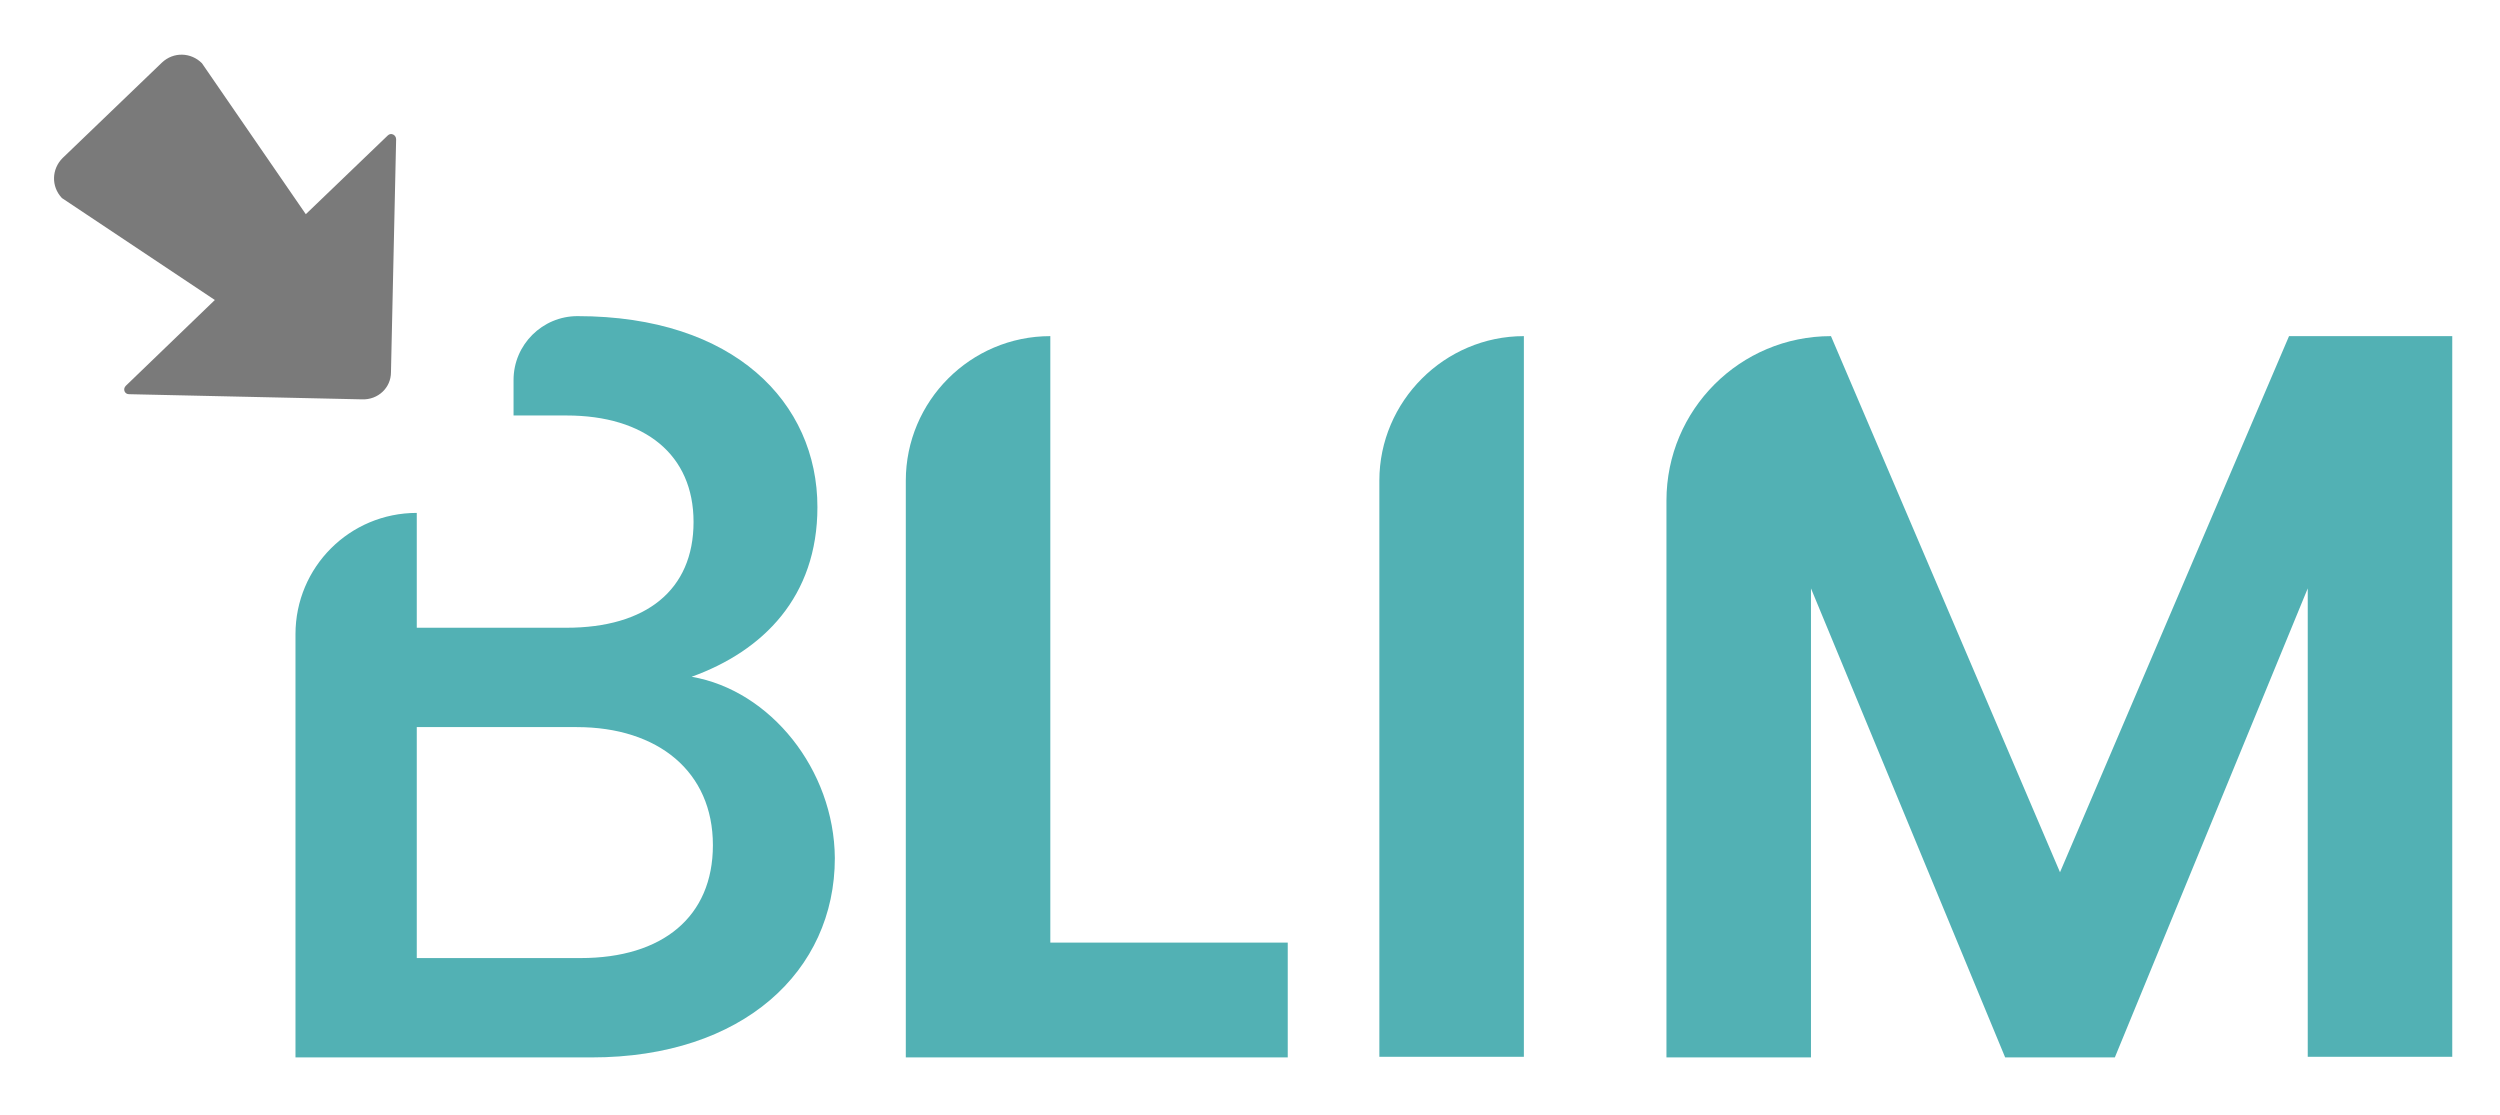
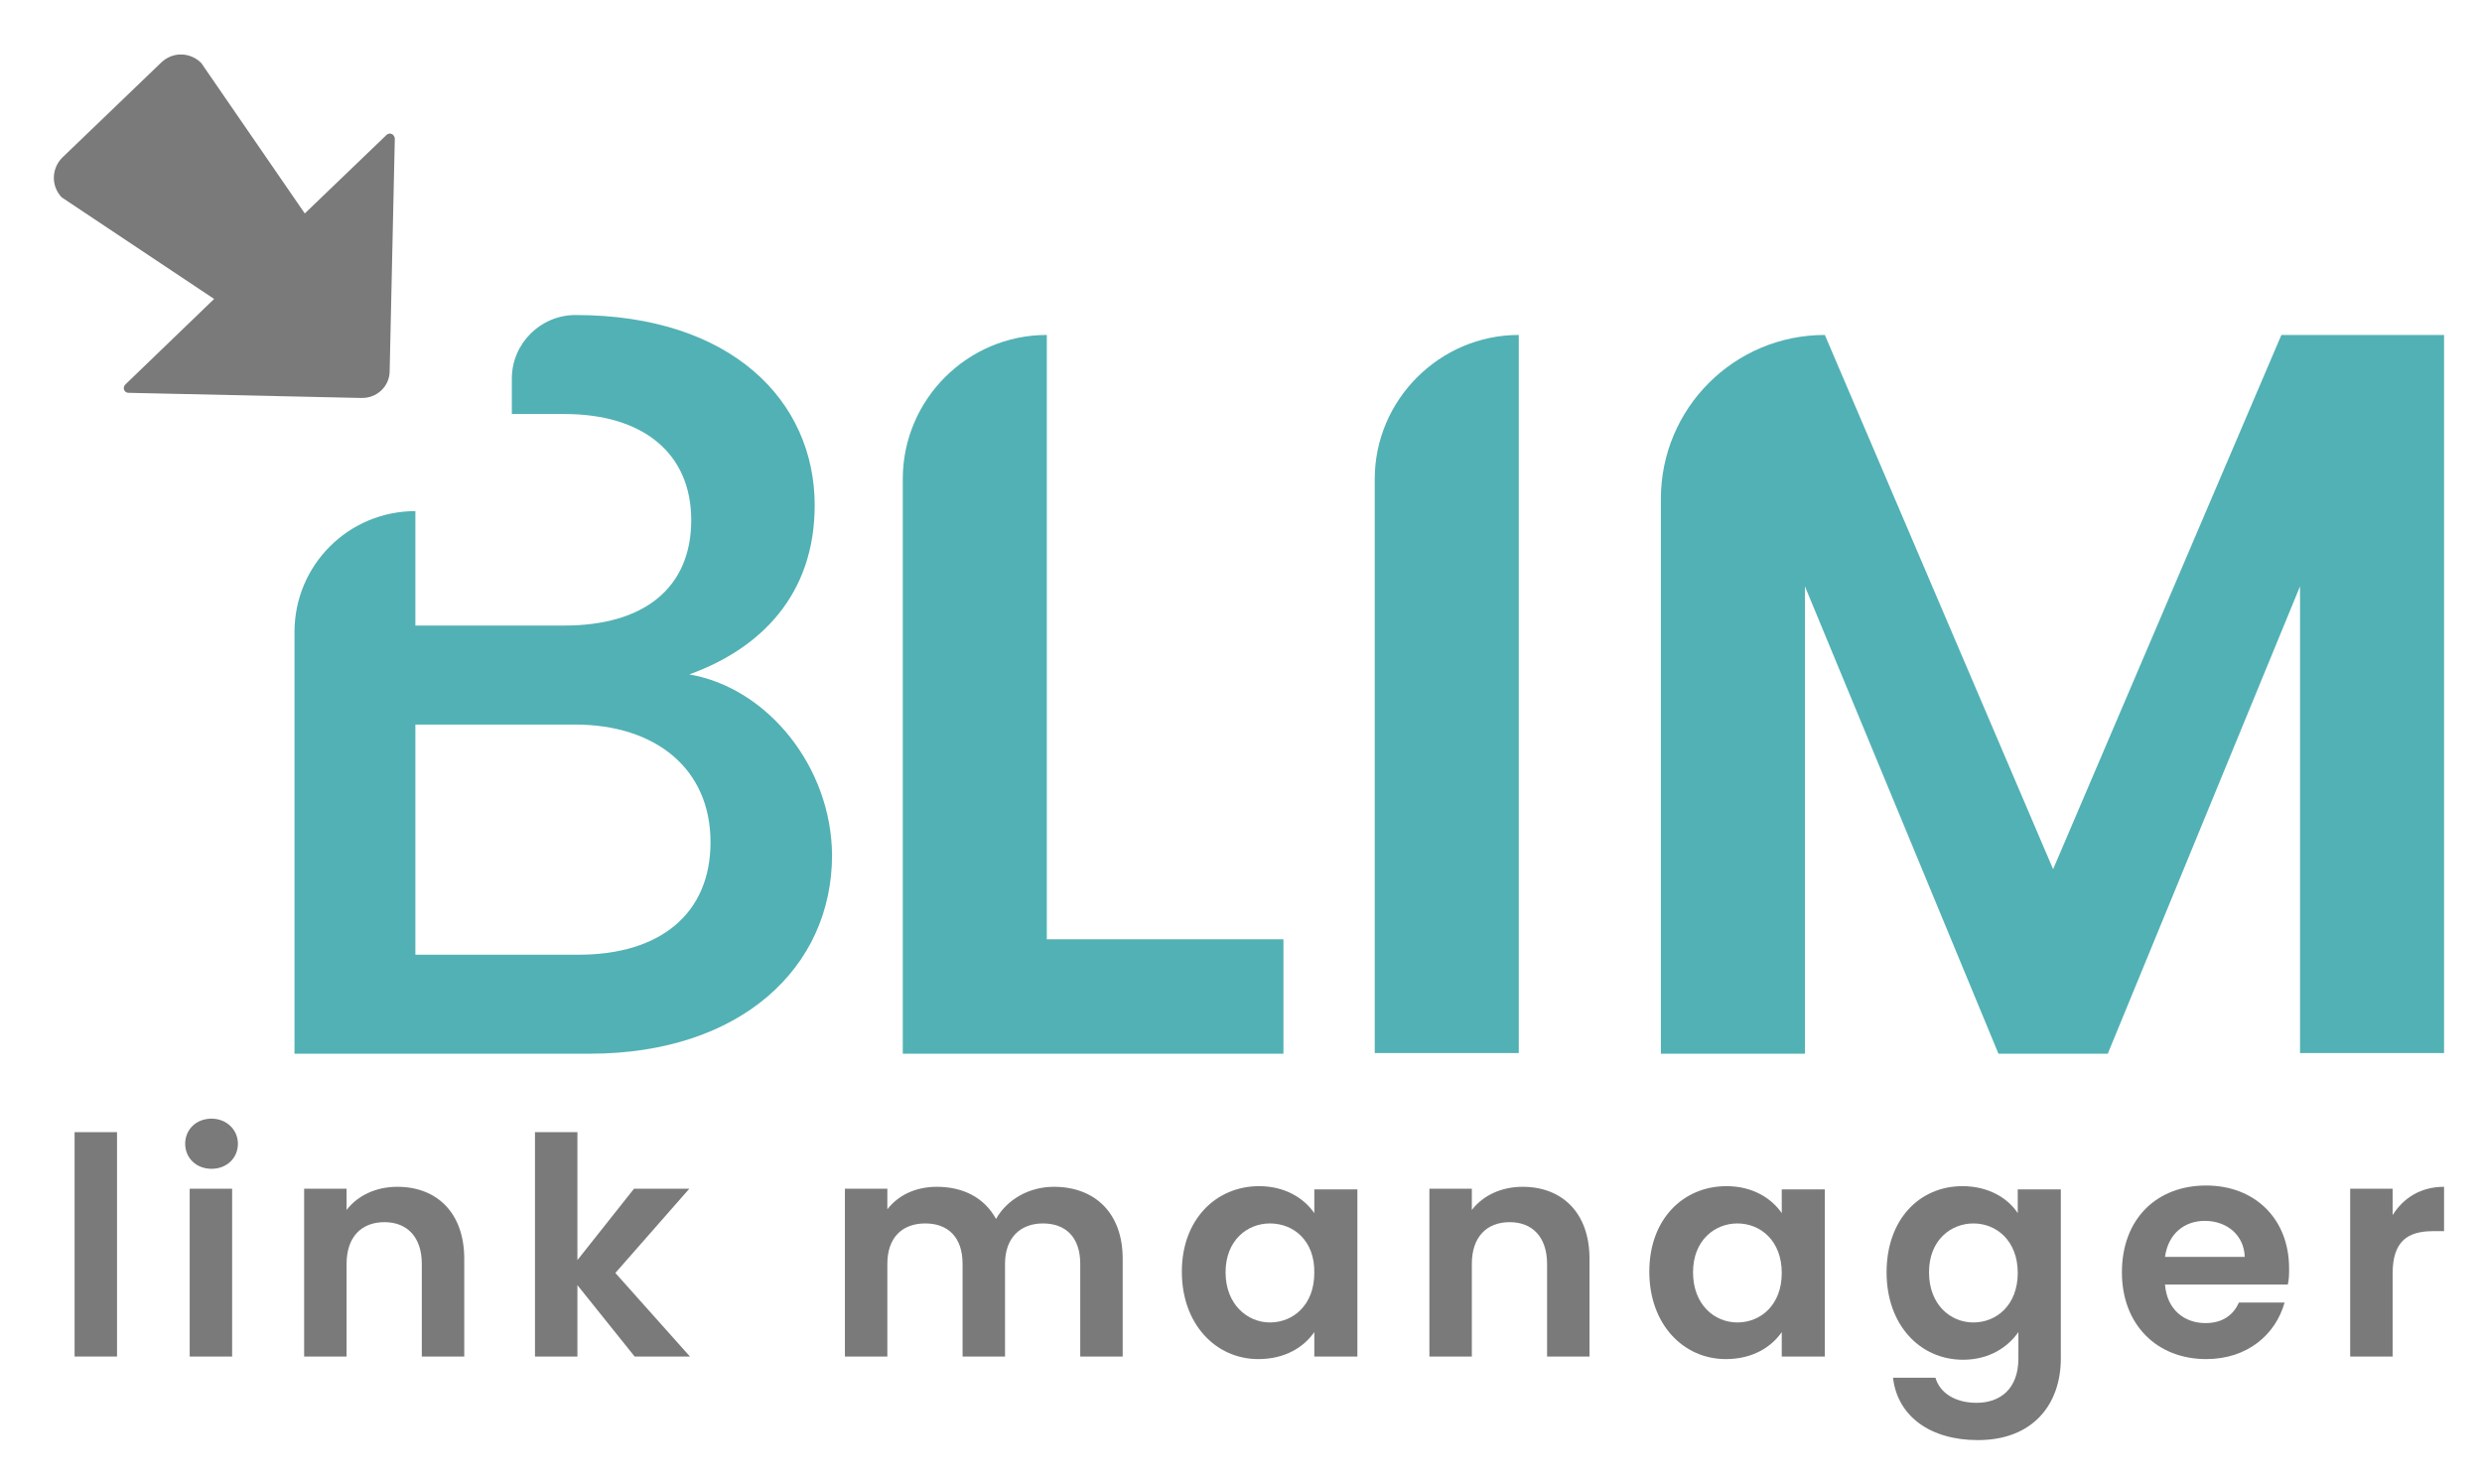
- <svg xmlns="http://www.w3.org/2000/svg" version="1.1" id="Layer_1" x="0px" y="0px" viewBox="0 0 387.5 172.8" style="enable-background:new 0 0 387.5 172.8;" xml:space="preserve">
+ <svg xmlns="http://www.w3.org/2000/svg" version="1.1" id="Layer_1" x="0px" y="0px" viewBox="0 0 386 230.8" style="enable-background:new 0 0 386 230.8;" xml:space="preserve">
  <style type="text/css">
	.st0{display:none;fill:#606060;}
	.st1{fill:#52B1B4;}
	.st2{fill:#7A7A7A;}
+ 	.st3{enable-background:new    ;}
</style>
  <g>
    <path class="st0" d="M24.7,64.4H14.1l0,0c0-27.9,22.6-50.5,50.5-50.5l0,0v10.6C64.6,46.6,46.7,64.4,24.7,64.4z" />
    <path class="st1" d="M107.2,104.9c11.1-4,19.5-12.4,19.5-26.3c0-16.2-12.9-29.6-37.2-29.6l0,0c-5.4,0-9.9,4.4-9.9,9.9v5.5h8.2   c12.2,0,19.7,6.1,19.7,16.5c0,10.6-7.4,16.4-19.7,16.4H64.6V79.5l0,0c-10.4,0-18.8,8.4-18.8,18.8v65.6h45.9   c23.5,0,37.7-13.4,37.7-30.9C129.3,119.3,119.4,107,107.2,104.9z M90,148.5H64.6v-35.8h24.8c12.6,0,21.1,6.9,21.1,18.3   C110.5,142.1,102.7,148.5,90,148.5z" />
  </g>
  <g>
    <path class="st1" d="M162.8,52.1v94h36.8v17.8h-59.2V74.5C140.4,62.2,150.4,52.1,162.8,52.1L162.8,52.1z" />
    <path class="st1" d="M236.2,52.1L236.2,52.1v111.7h-22.4V74.5C213.8,62.2,223.9,52.1,236.2,52.1z" />
    <path class="st1" d="M283.8,52.1L283.8,52.1l35.5,83.1l35.5-83.1h25.3v111.7h-22.4V91.2l-29.9,72.7h-17l-30.1-72.7v72.7h-22.4V77.6   C258.3,63.5,269.7,52.1,283.8,52.1z" />
  </g>
  <path class="st2" d="M60.6,57.7l0.8-36.1c0-0.7-0.8-1.1-1.3-0.6L47.4,33.2L31.3,9.8c-1.7-1.7-4.4-1.8-6.2-0.1L9.7,24.5  c-1.7,1.7-1.8,4.4-0.1,6.2l23.7,15.8L19.5,59.8c-0.5,0.5-0.2,1.3,0.5,1.3l36.1,0.8C58.6,62,60.6,60.1,60.6,57.7z" />
+   <g class="st3">
+     <path class="st2" d="M11.6,176.1h6.6V211h-6.6V176.1z" />
+     <path class="st2" d="M28.8,177.9c0-2.2,1.7-3.9,4.1-3.9c2.3,0,4.1,1.7,4.1,3.9c0,2.2-1.7,3.9-4.1,3.9   C30.5,181.8,28.8,180.1,28.8,177.9z M29.5,184.9h6.6V211h-6.6V184.9z" />
+     <path class="st2" d="M65.6,196.6c0-4.2-2.3-6.5-5.8-6.5c-3.6,0-5.9,2.3-5.9,6.5V211h-6.6v-26.1h6.6v3.3c1.7-2.2,4.5-3.6,7.9-3.6   c6.1,0,10.4,4,10.4,11.2V211h-6.6V196.6z" />
+     <path class="st2" d="M83.2,176.1h6.6V196l8.8-11.1h8.6L95.7,198l11.6,13h-8.6l-8.9-11.1V211h-6.6V176.1z" />
+     <path class="st2" d="M168,196.6c0-4.2-2.3-6.3-5.8-6.3c-3.5,0-5.9,2.2-5.9,6.3V211h-6.6v-14.4c0-4.2-2.3-6.3-5.8-6.3   c-3.6,0-5.9,2.2-5.9,6.3V211h-6.6v-26.1h6.6v3.2c1.7-2.2,4.4-3.5,7.7-3.5c4.1,0,7.4,1.7,9.2,5c1.7-3,5.1-5,9-5   c6.3,0,10.7,4,10.7,11.2V211H168V196.6z" />
+     <path class="st2" d="M195.8,184.5c4.2,0,7.1,2,8.6,4.2v-3.7h6.7V211h-6.7v-3.8c-1.6,2.3-4.5,4.2-8.7,4.2c-6.6,0-11.9-5.4-11.9-13.6   S189.2,184.5,195.8,184.5z M197.5,190.3c-3.5,0-6.9,2.6-6.9,7.6s3.4,7.8,6.9,7.8c3.6,0,6.9-2.7,6.9-7.7   C204.5,193,201.2,190.3,197.5,190.3z" />
+     <path class="st2" d="M240.6,196.6c0-4.2-2.3-6.5-5.8-6.5c-3.6,0-5.9,2.3-5.9,6.5V211h-6.6v-26.1h6.6v3.3c1.7-2.2,4.5-3.6,7.9-3.6   c6.1,0,10.4,4,10.4,11.2V211h-6.6V196.6z" />
+     <path class="st2" d="M268.5,184.5c4.2,0,7.1,2,8.6,4.2v-3.7h6.7V211h-6.7v-3.8c-1.6,2.3-4.5,4.2-8.7,4.2c-6.6,0-11.9-5.4-11.9-13.6   S261.8,184.5,268.5,184.5z M270.2,190.3c-3.5,0-6.9,2.6-6.9,7.6s3.3,7.8,6.9,7.8c3.6,0,6.9-2.7,6.9-7.7   C277.1,193,273.8,190.3,270.2,190.3z" />
+     <path class="st2" d="M305.2,184.5c4.1,0,7.1,1.9,8.6,4.2v-3.7h6.7v26.3c0,7.1-4.3,12.7-12.9,12.7c-7.4,0-12.5-3.7-13.2-9.7h6.6   c0.7,2.4,3.1,3.9,6.4,3.9c3.6,0,6.5-2.1,6.5-6.9v-4.1c-1.6,2.3-4.5,4.3-8.6,4.3c-6.7,0-11.9-5.4-11.9-13.6S298.5,184.5,305.2,184.5   z M306.9,190.3c-3.5,0-6.9,2.6-6.9,7.6s3.3,7.8,6.9,7.8c3.6,0,6.9-2.7,6.9-7.7C313.8,193,310.5,190.3,306.9,190.3z" />
+     <path class="st2" d="M343.1,211.4c-7.6,0-13.1-5.3-13.1-13.5c0-8.3,5.4-13.5,13.1-13.5c7.5,0,12.9,5.1,12.9,12.9   c0,0.8,0,1.7-0.2,2.5h-19.1c0.3,3.9,3,6,6.3,6c2.8,0,4.4-1.4,5.2-3.2h7.1C353.9,207.6,349.5,211.4,343.1,211.4z M336.7,195.5h12.4   c-0.1-3.4-2.8-5.6-6.2-5.6C339.7,189.9,337.2,191.9,336.7,195.5z" />
+     <path class="st2" d="M372.1,211h-6.6v-26.1h6.6v4.1c1.7-2.7,4.4-4.4,8-4.4v6.9h-1.7c-3.9,0-6.3,1.5-6.3,6.6V211z" />
+   </g>
</svg>
